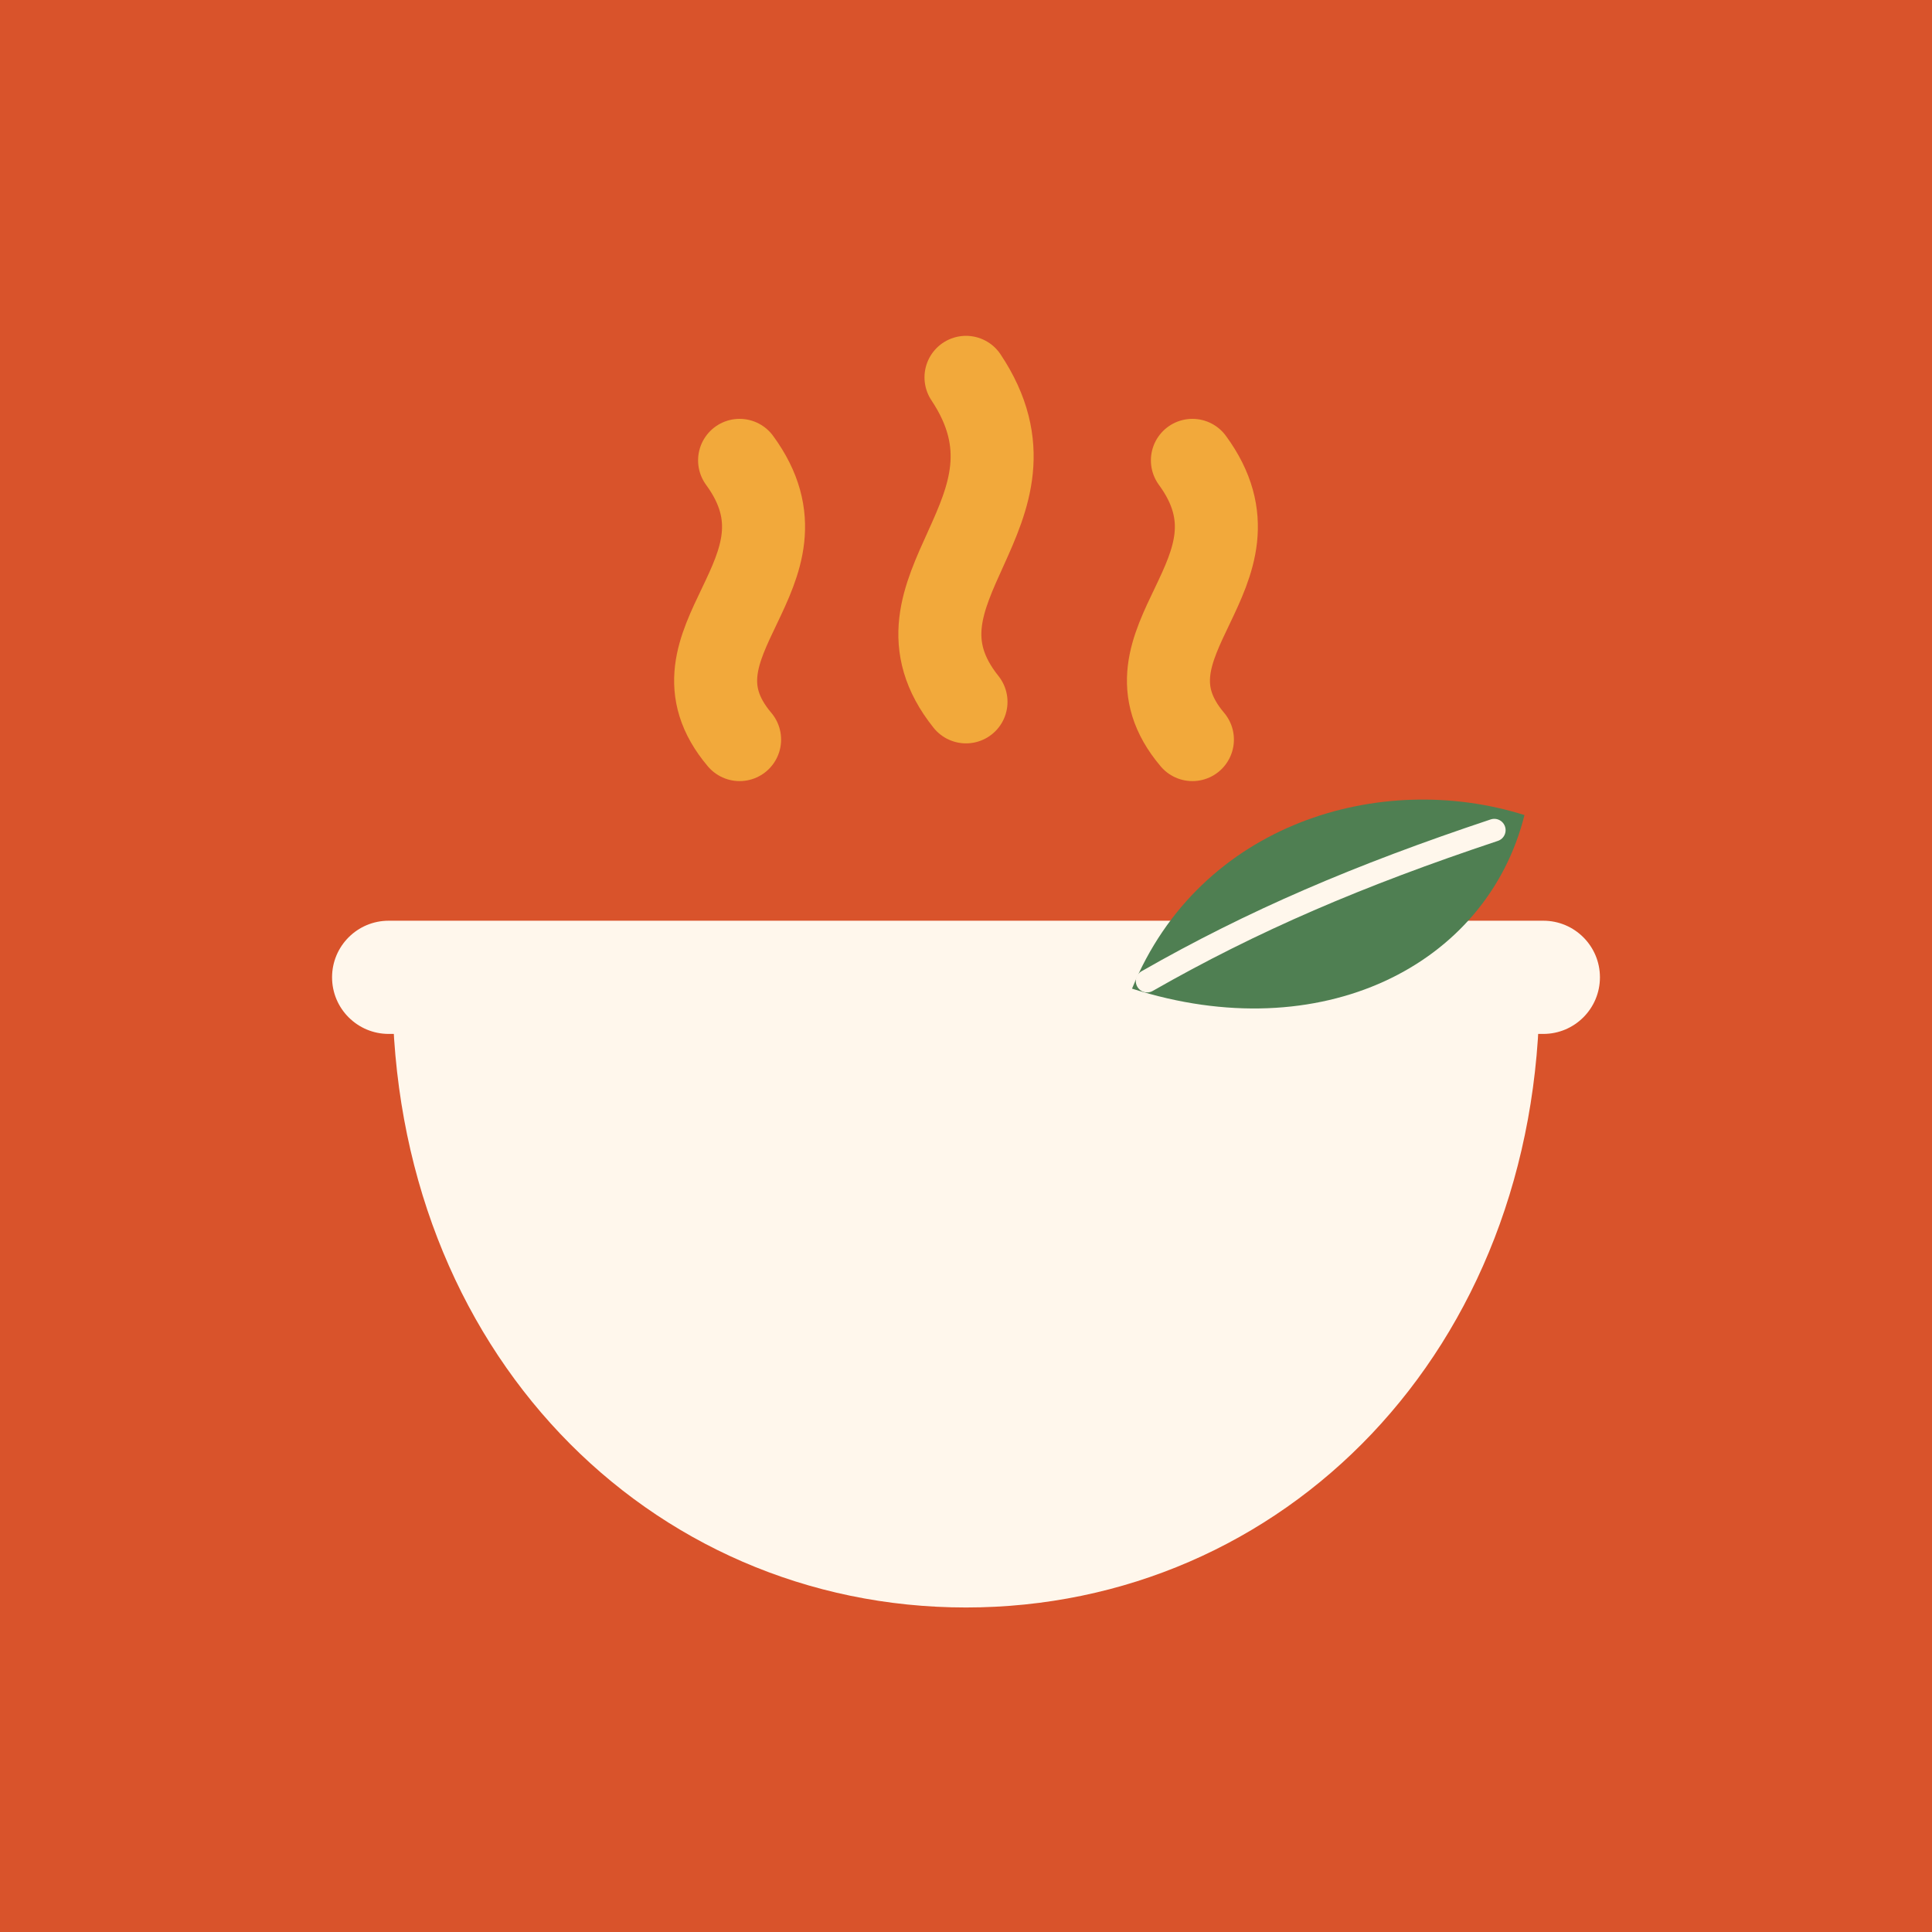
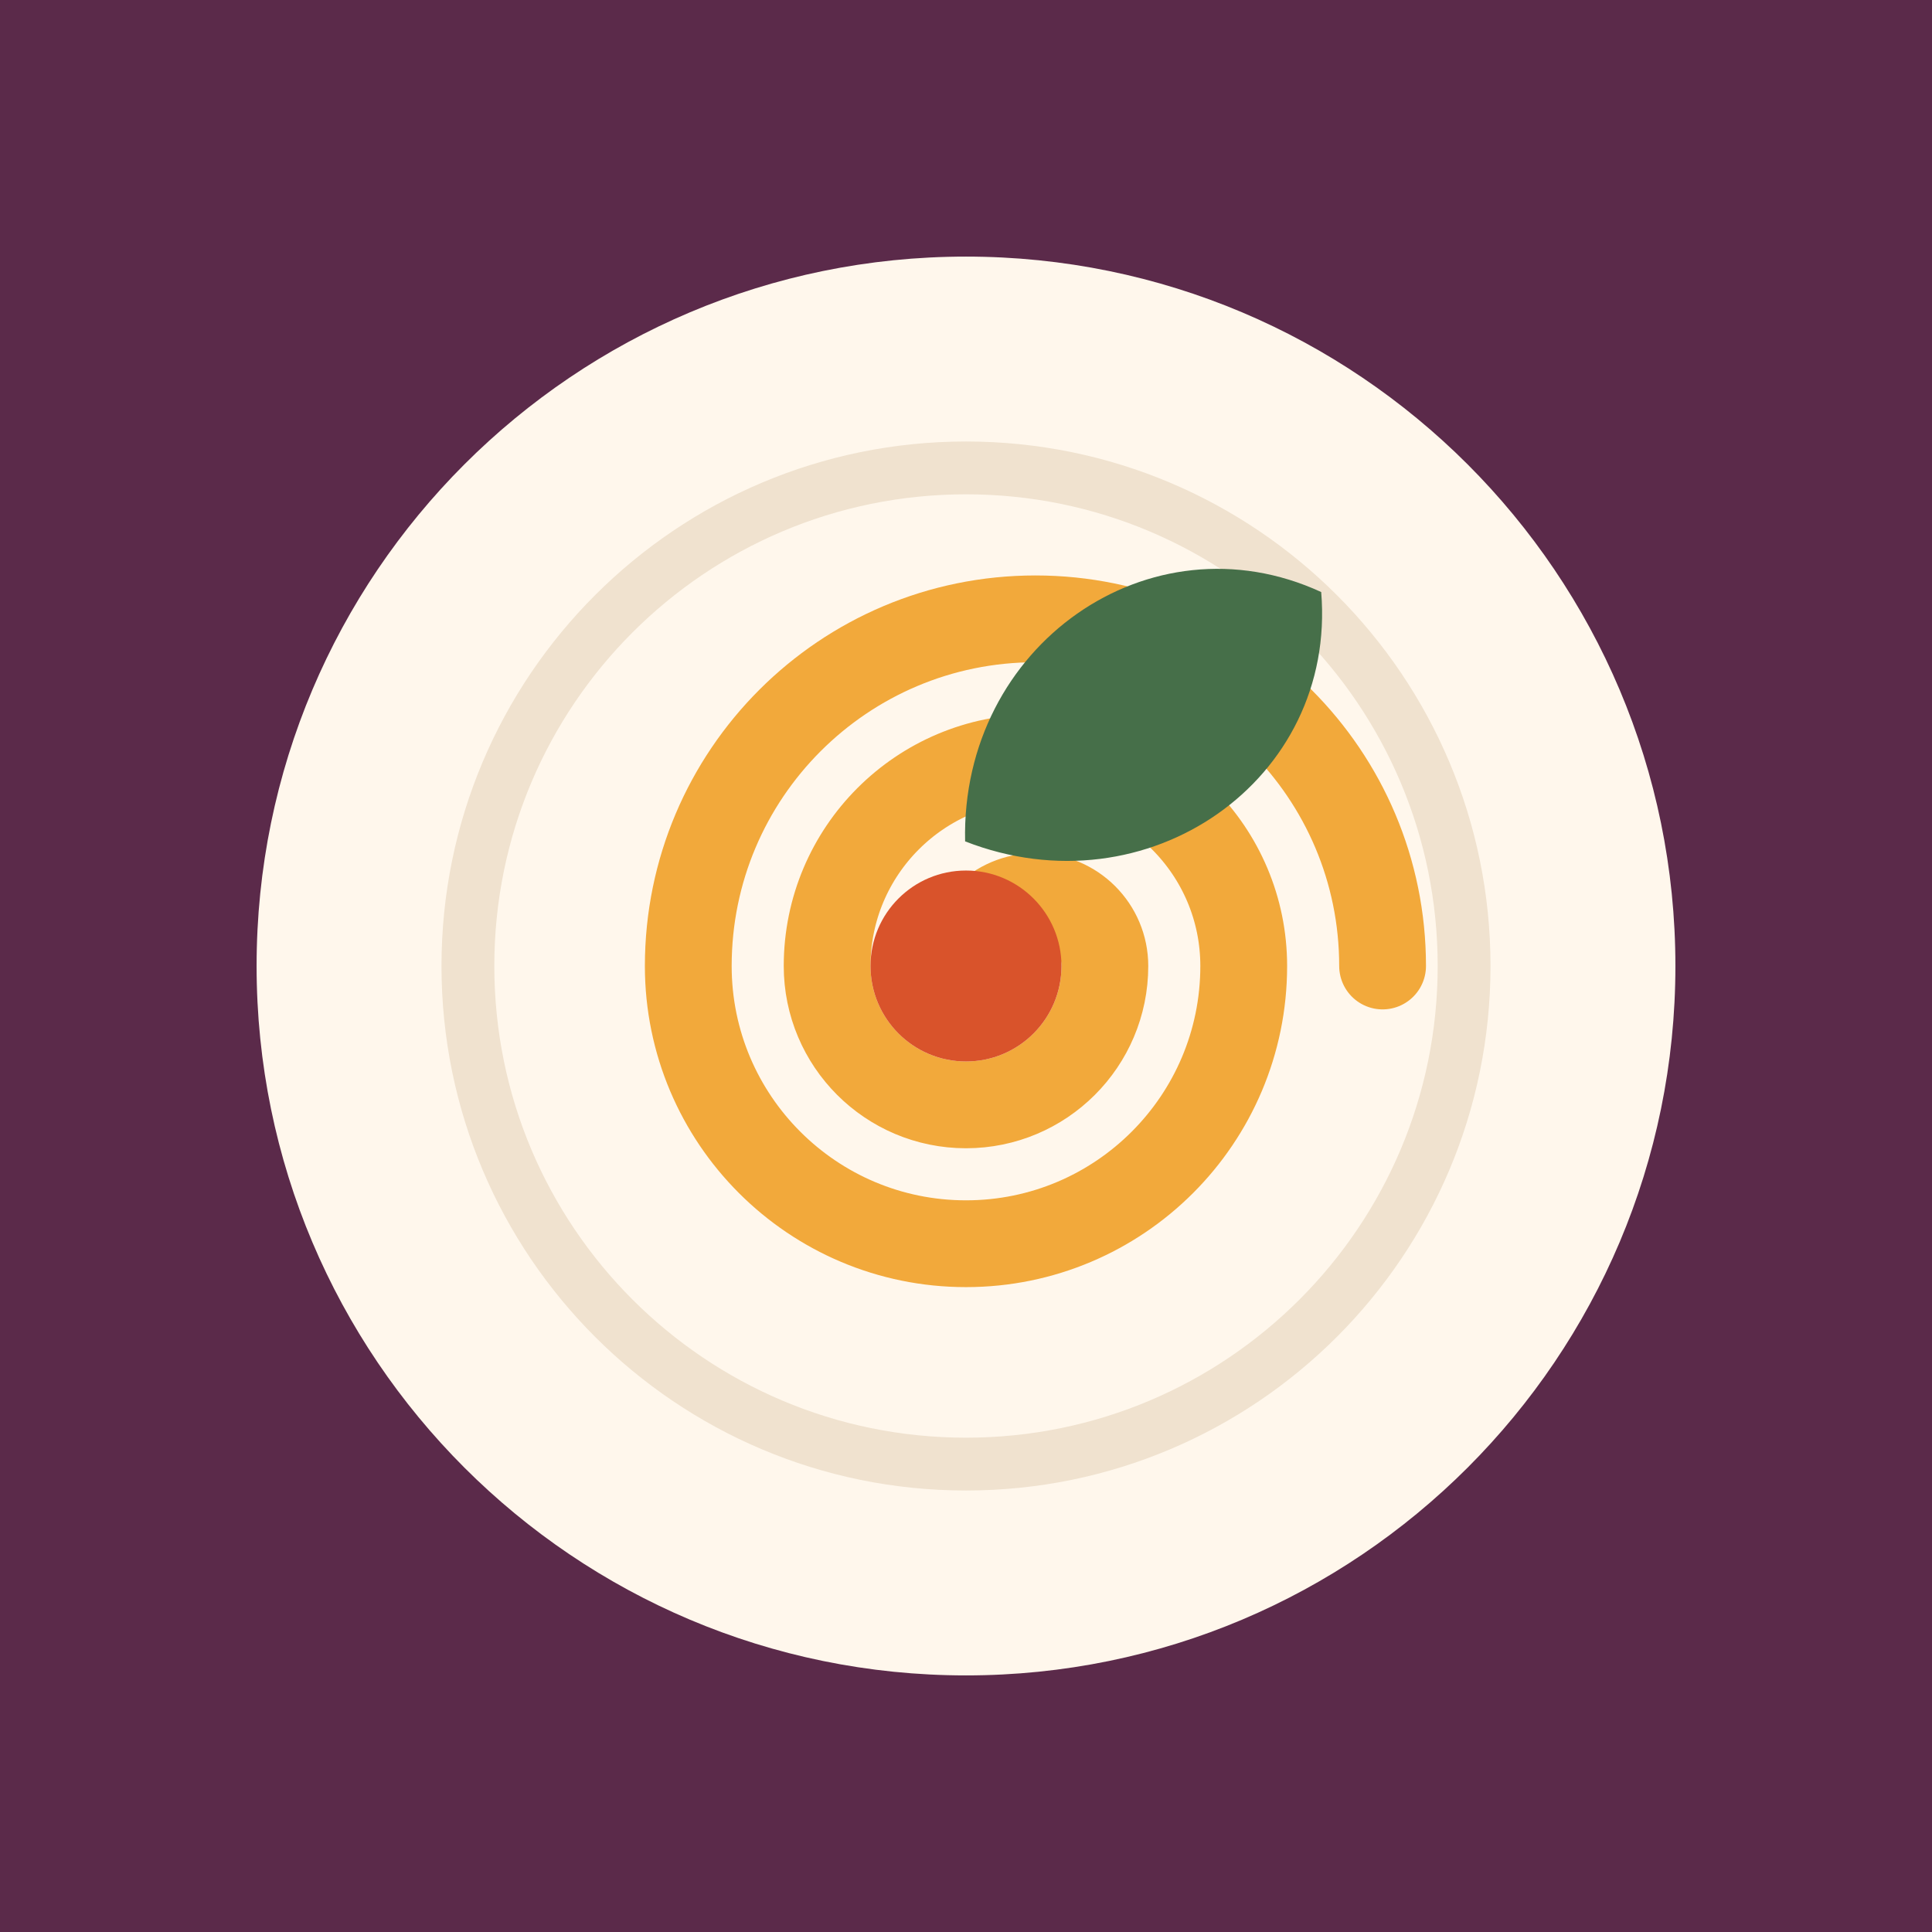
<svg xmlns="http://www.w3.org/2000/svg" viewBox="0 0 512 512">
-   <rect width="512" height="512" fill="#D9532B" />
-   <g fill="none" stroke="#F2A93B" stroke-width="22" stroke-linecap="round">
-     <path d="M196 196c-22-26 22-44 0-74" />
-     <path d="M256 186c-24-30 24-50 0-86" />
-     <path d="M316 196c-22-26 22-44 0-74" />
+   <rect width="512" height="512" rx="0" fill="#5B2A4A" />
+   <g transform="translate(0.0 0.0) scale(2.0)">
+     <circle cx="128" cy="128" r="94" fill="#FFF7EC" />
+     <circle cx="128" cy="128" r="66" fill="none" stroke="#F0E2CF" stroke-width="7" />
+     <g transform="translate(128 128) scale(1.15) translate(-128 -128)">
+       <path d="M128 128a8 8 0 0 1 16 0a16 16 0 0 1-32 0a24 24 0 0 1 48 0a32 32 0 0 1-64 0a40 40 0 0 1 80 0" fill="none" stroke="#F2A93B" stroke-width="10" stroke-linecap="round" />
+       <circle cx="128" cy="128" r="11" fill="#D9532B" />
+     </g>
+     <path transform="translate(150 96) rotate(-35) scale(0.9)" d="M-30 0C-14-24 20-24 34 0C20 24-14 24-30 0Z" fill="#466F49" />
  </g>
-   <path d="M104 262h304c0 96-68 164-152 164S104 358 104 262z" fill="#FFF7EC" />
-   <rect x="88" y="244" width="336" height="30" rx="15" fill="#FFF7EC" />
-   <path d="M300 262c18-44 66-58 104-46-10 40-54 62-104 46z" fill="#4F7F52" />
-   <path d="M304 260c28-16 56-28 92-40" stroke="#FFF7EC" stroke-width="6" stroke-linecap="round" fill="none" />
</svg>
